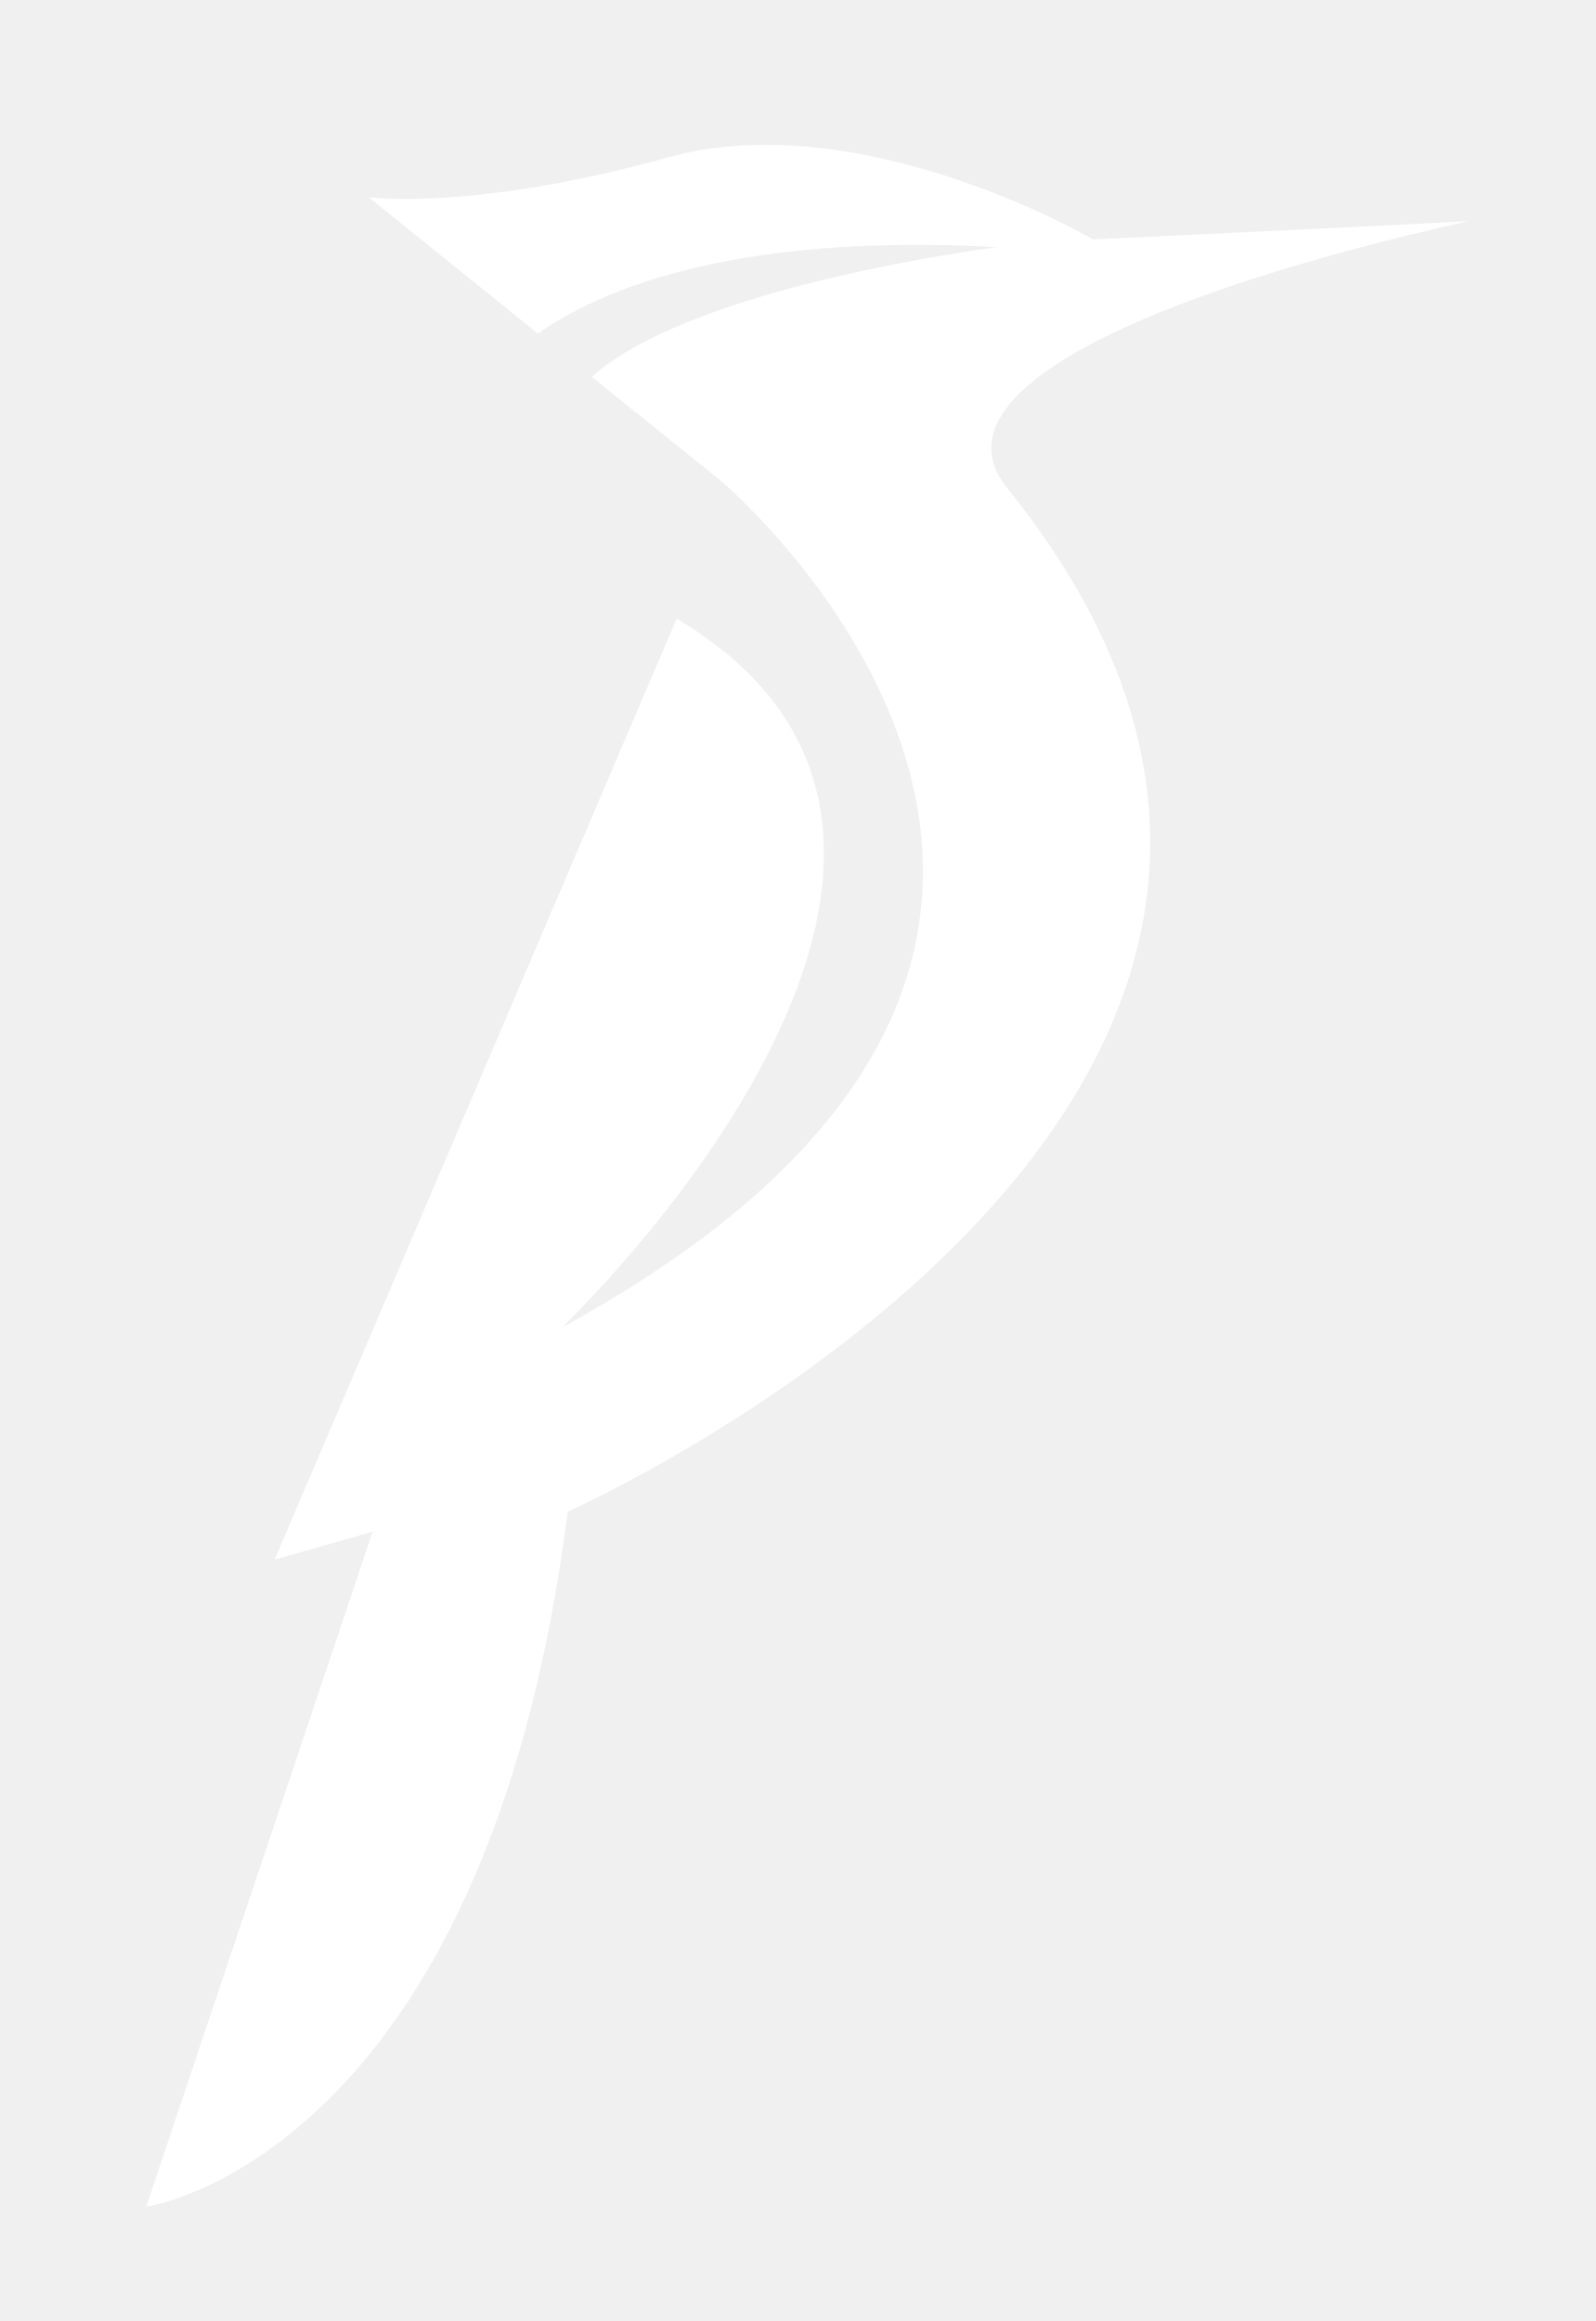
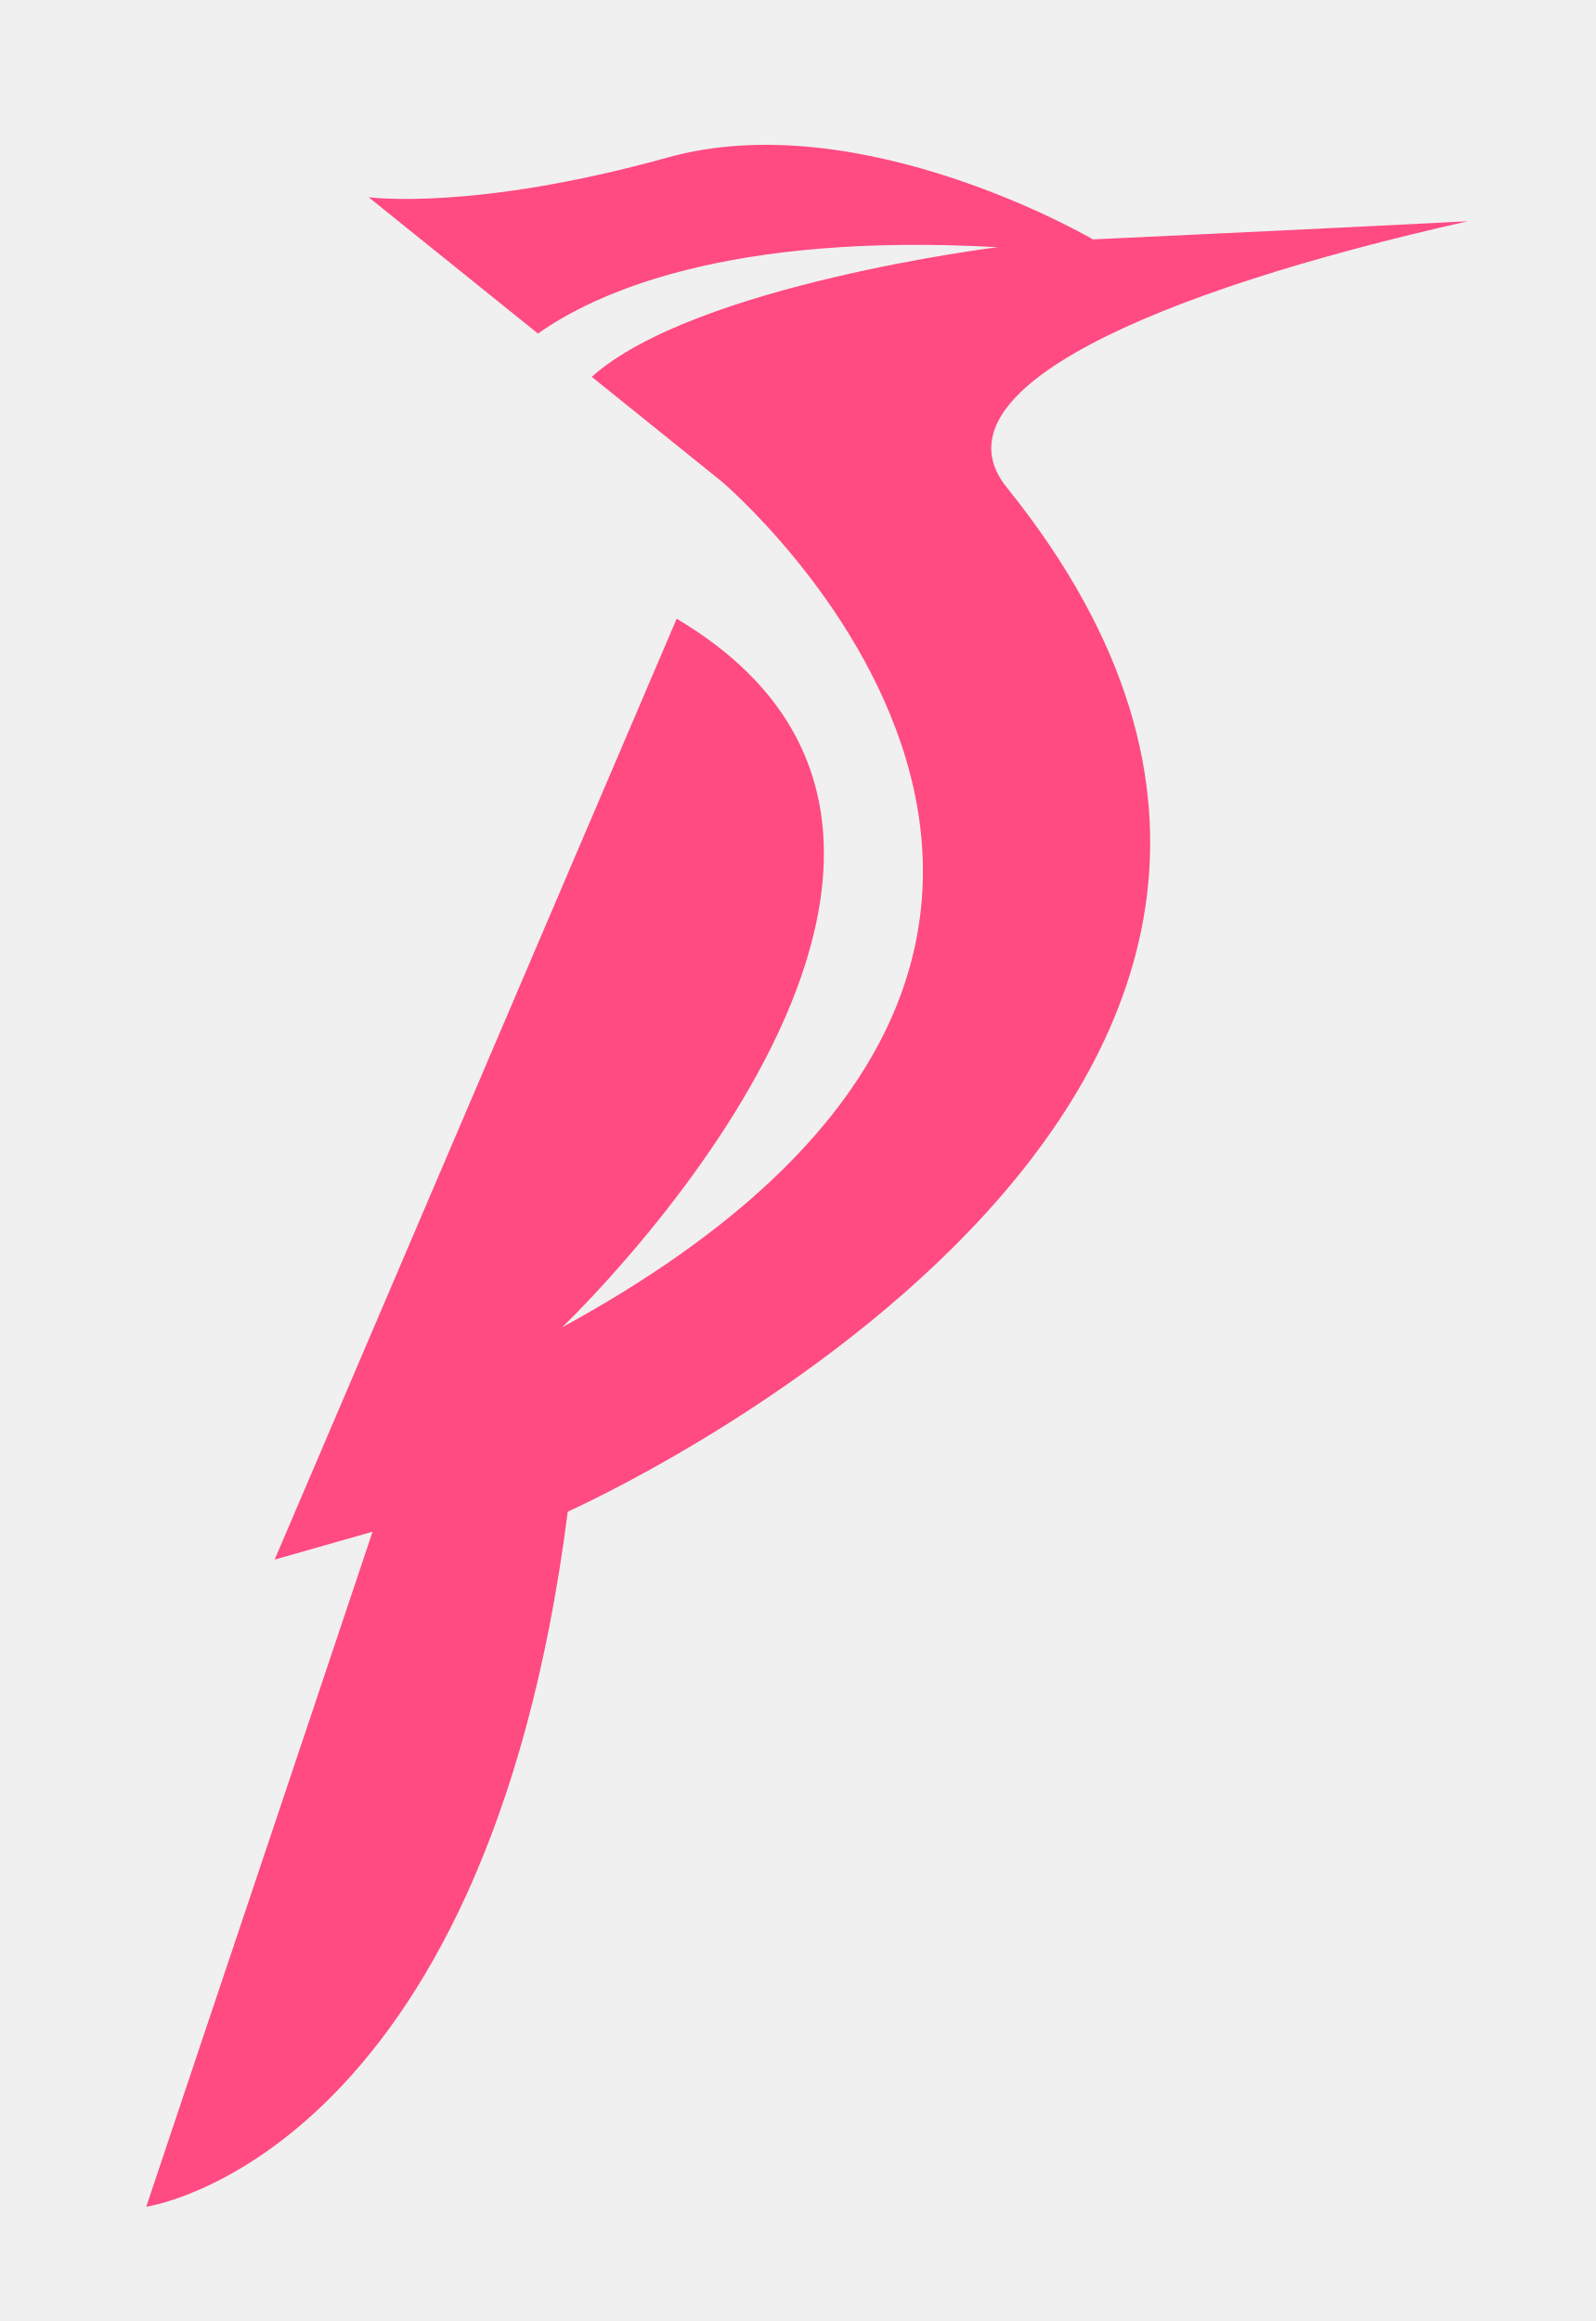
<svg xmlns="http://www.w3.org/2000/svg" viewBox="326 177 121 176" width="121" height="176">
-   <path transform="matrix(1,0,0,-1,437.2943,193.7768)" d="M0 0C-9.489-.492-18.979-.934-28.419-1.377-28.419-1.377-46.021 8.949-60.722 4.819-75.423 .738-83.339 1.819-83.339 1.819-79.068-1.627-74.784-5.072-70.501-8.518-66.2-5.463-56.165-.825-35.647-1.967-35.647-1.967-58.593-4.806-66.425-11.798-63.144-14.438-59.865-17.077-56.592-19.717-56.592-19.717-15.193-54.677-68.687-83.884-68.687-83.884-30.533-47.646-59.985-30.141-70.162-53.939-80.291-77.688-90.469-101.487-88.01-100.798-85.503-100.061-83.044-99.372-88.748-116.434-94.5-133.496-100.204-150.558-100.204-150.558-74.489-146.92-68.245-97.848-68.245-97.848 2.213-66.527-34.86-20.307-41.055-12.883-23.846-5.36 0 0" fill="#FFFFFF" fill-rule="evenodd" />
+   <path transform="matrix(1,0,0,-1,437.2943,193.7768)" d="M0 0C-9.489-.492-18.979-.934-28.419-1.377-28.419-1.377-46.021 8.949-60.722 4.819-75.423 .738-83.339 1.819-83.339 1.819-79.068-1.627-74.784-5.072-70.501-8.518-66.2-5.463-56.165-.825-35.647-1.967-35.647-1.967-58.593-4.806-66.425-11.798-63.144-14.438-59.865-17.077-56.592-19.717-56.592-19.717-15.193-54.677-68.687-83.884-68.687-83.884-30.533-47.646-59.985-30.141-70.162-53.939-80.291-77.688-90.469-101.487-88.01-100.798-85.503-100.061-83.044-99.372-88.748-116.434-94.5-133.496-100.204-150.558-100.204-150.558-74.489-146.92-68.245-97.848-68.245-97.848 2.213-66.527-34.86-20.307-41.055-12.883-23.846-5.36 0 0" fill="#FF4A82" fill-rule="evenodd" />
</svg>
